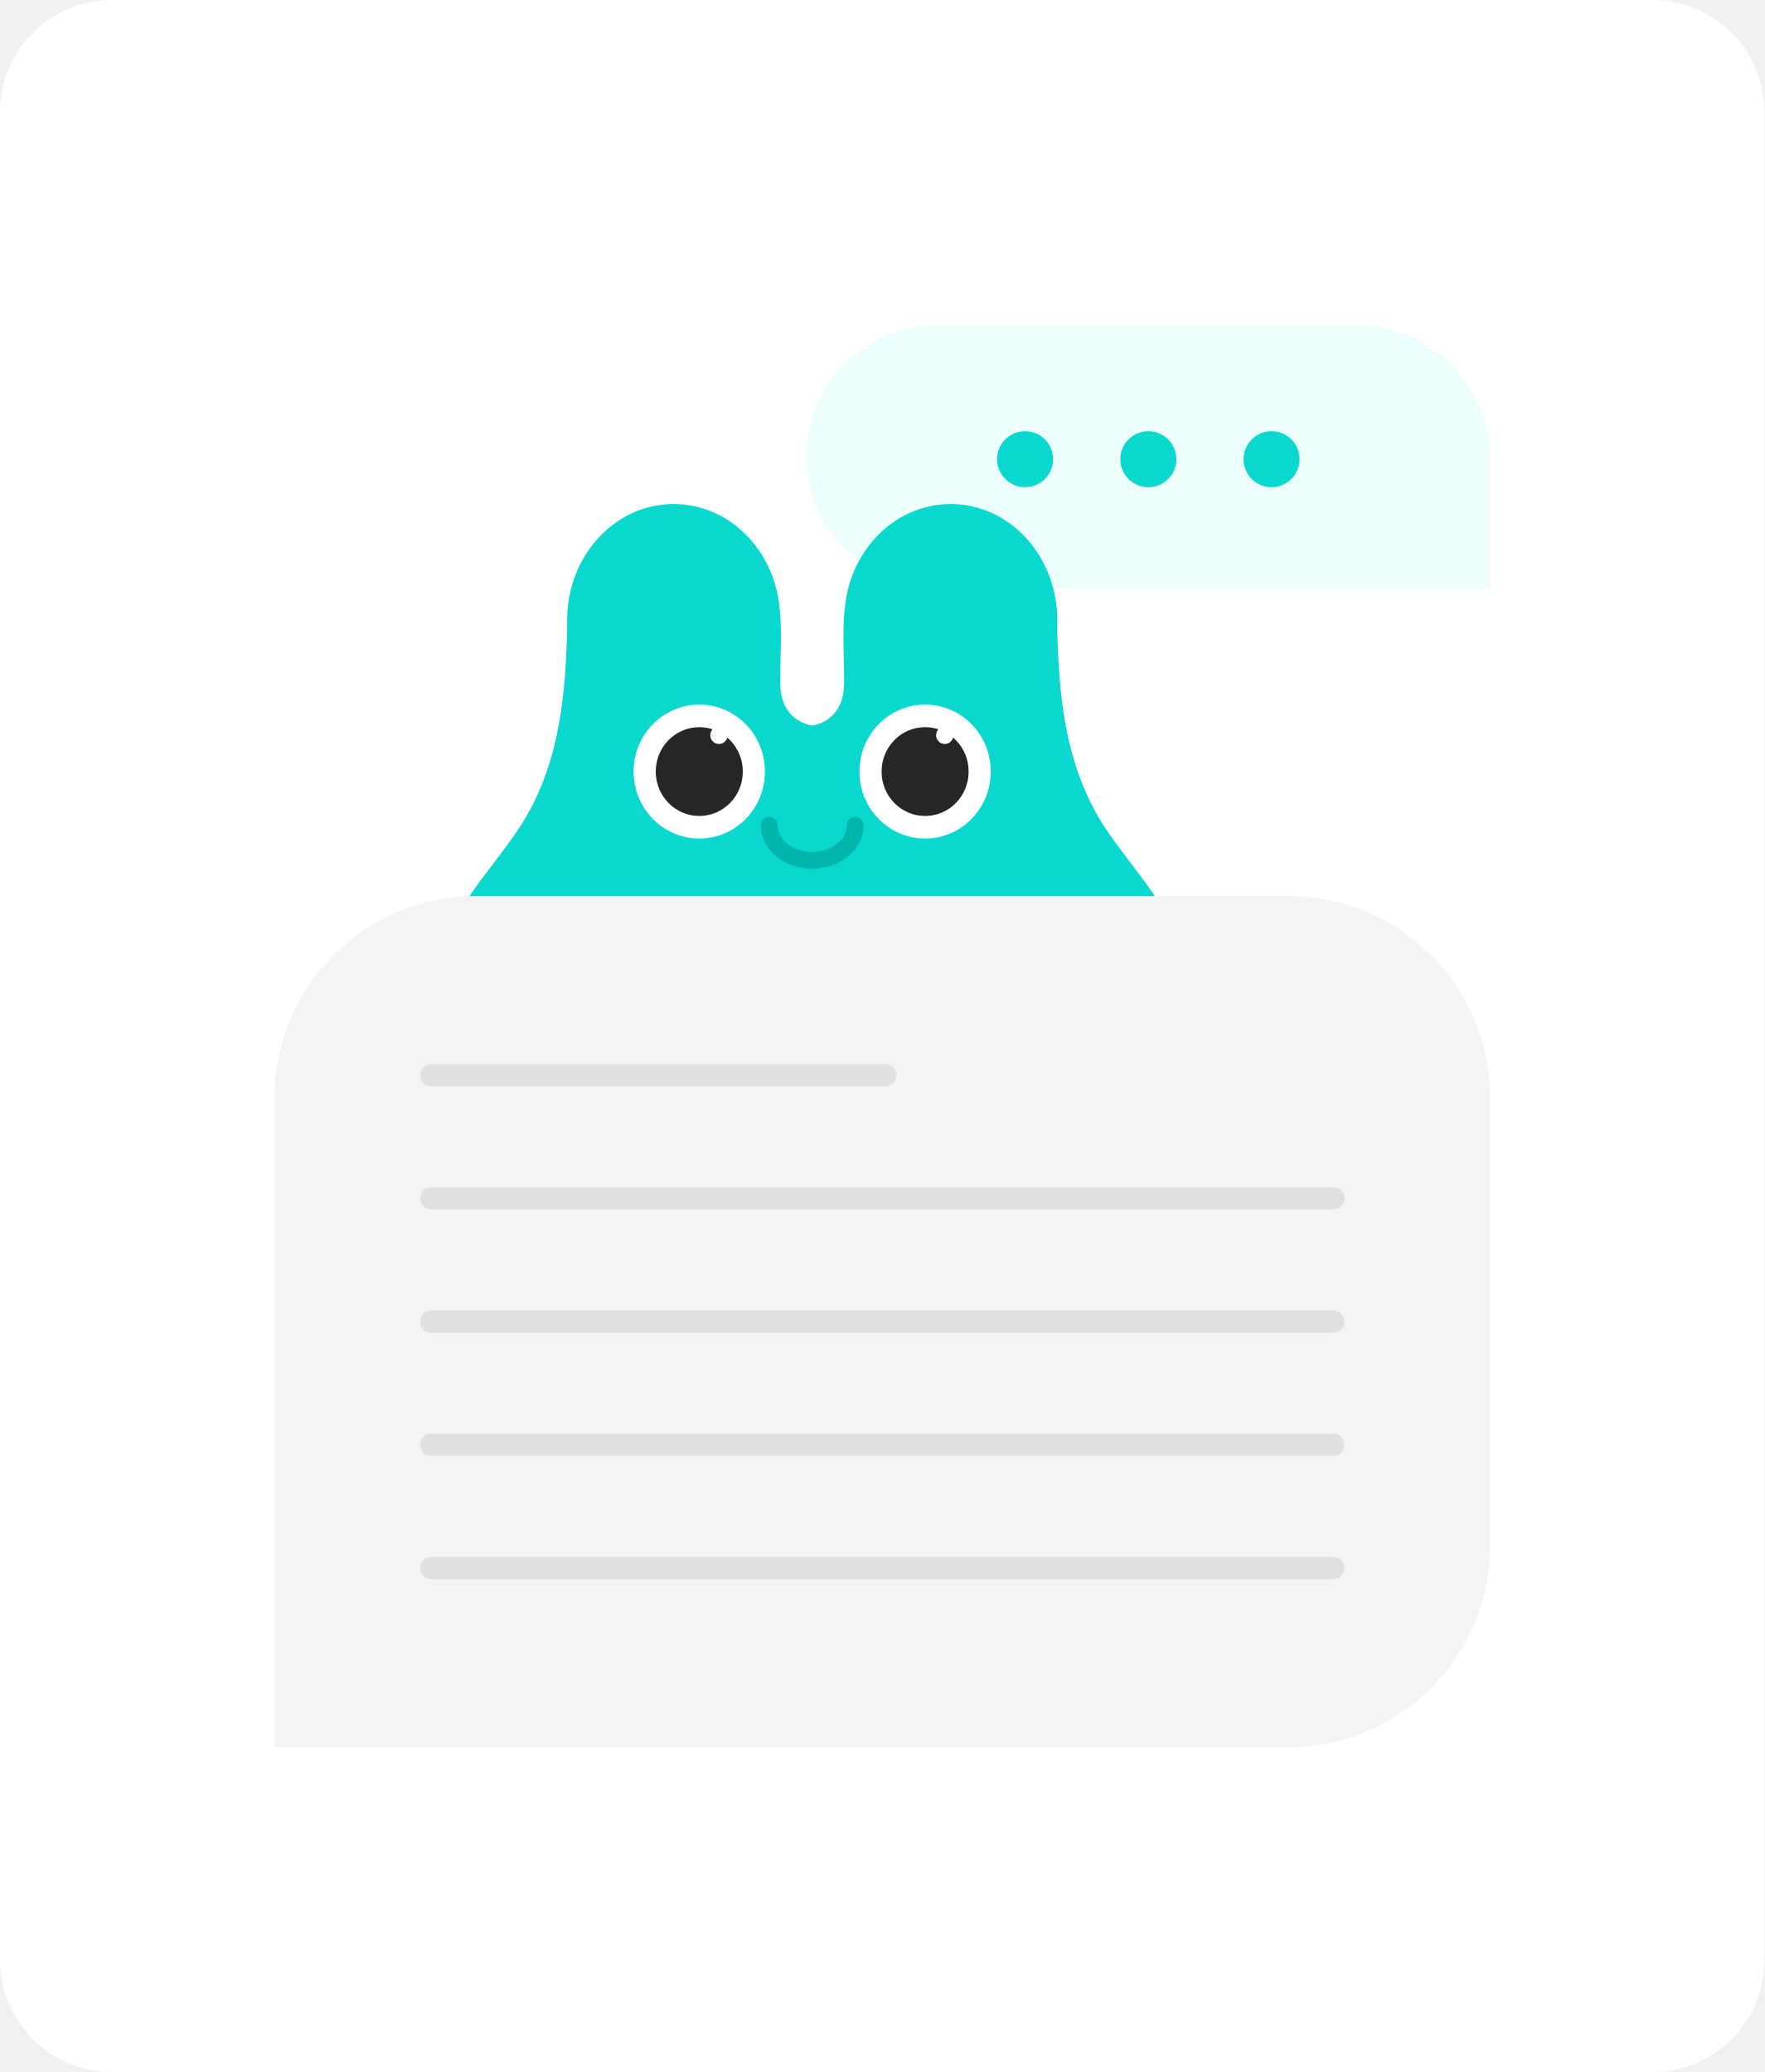
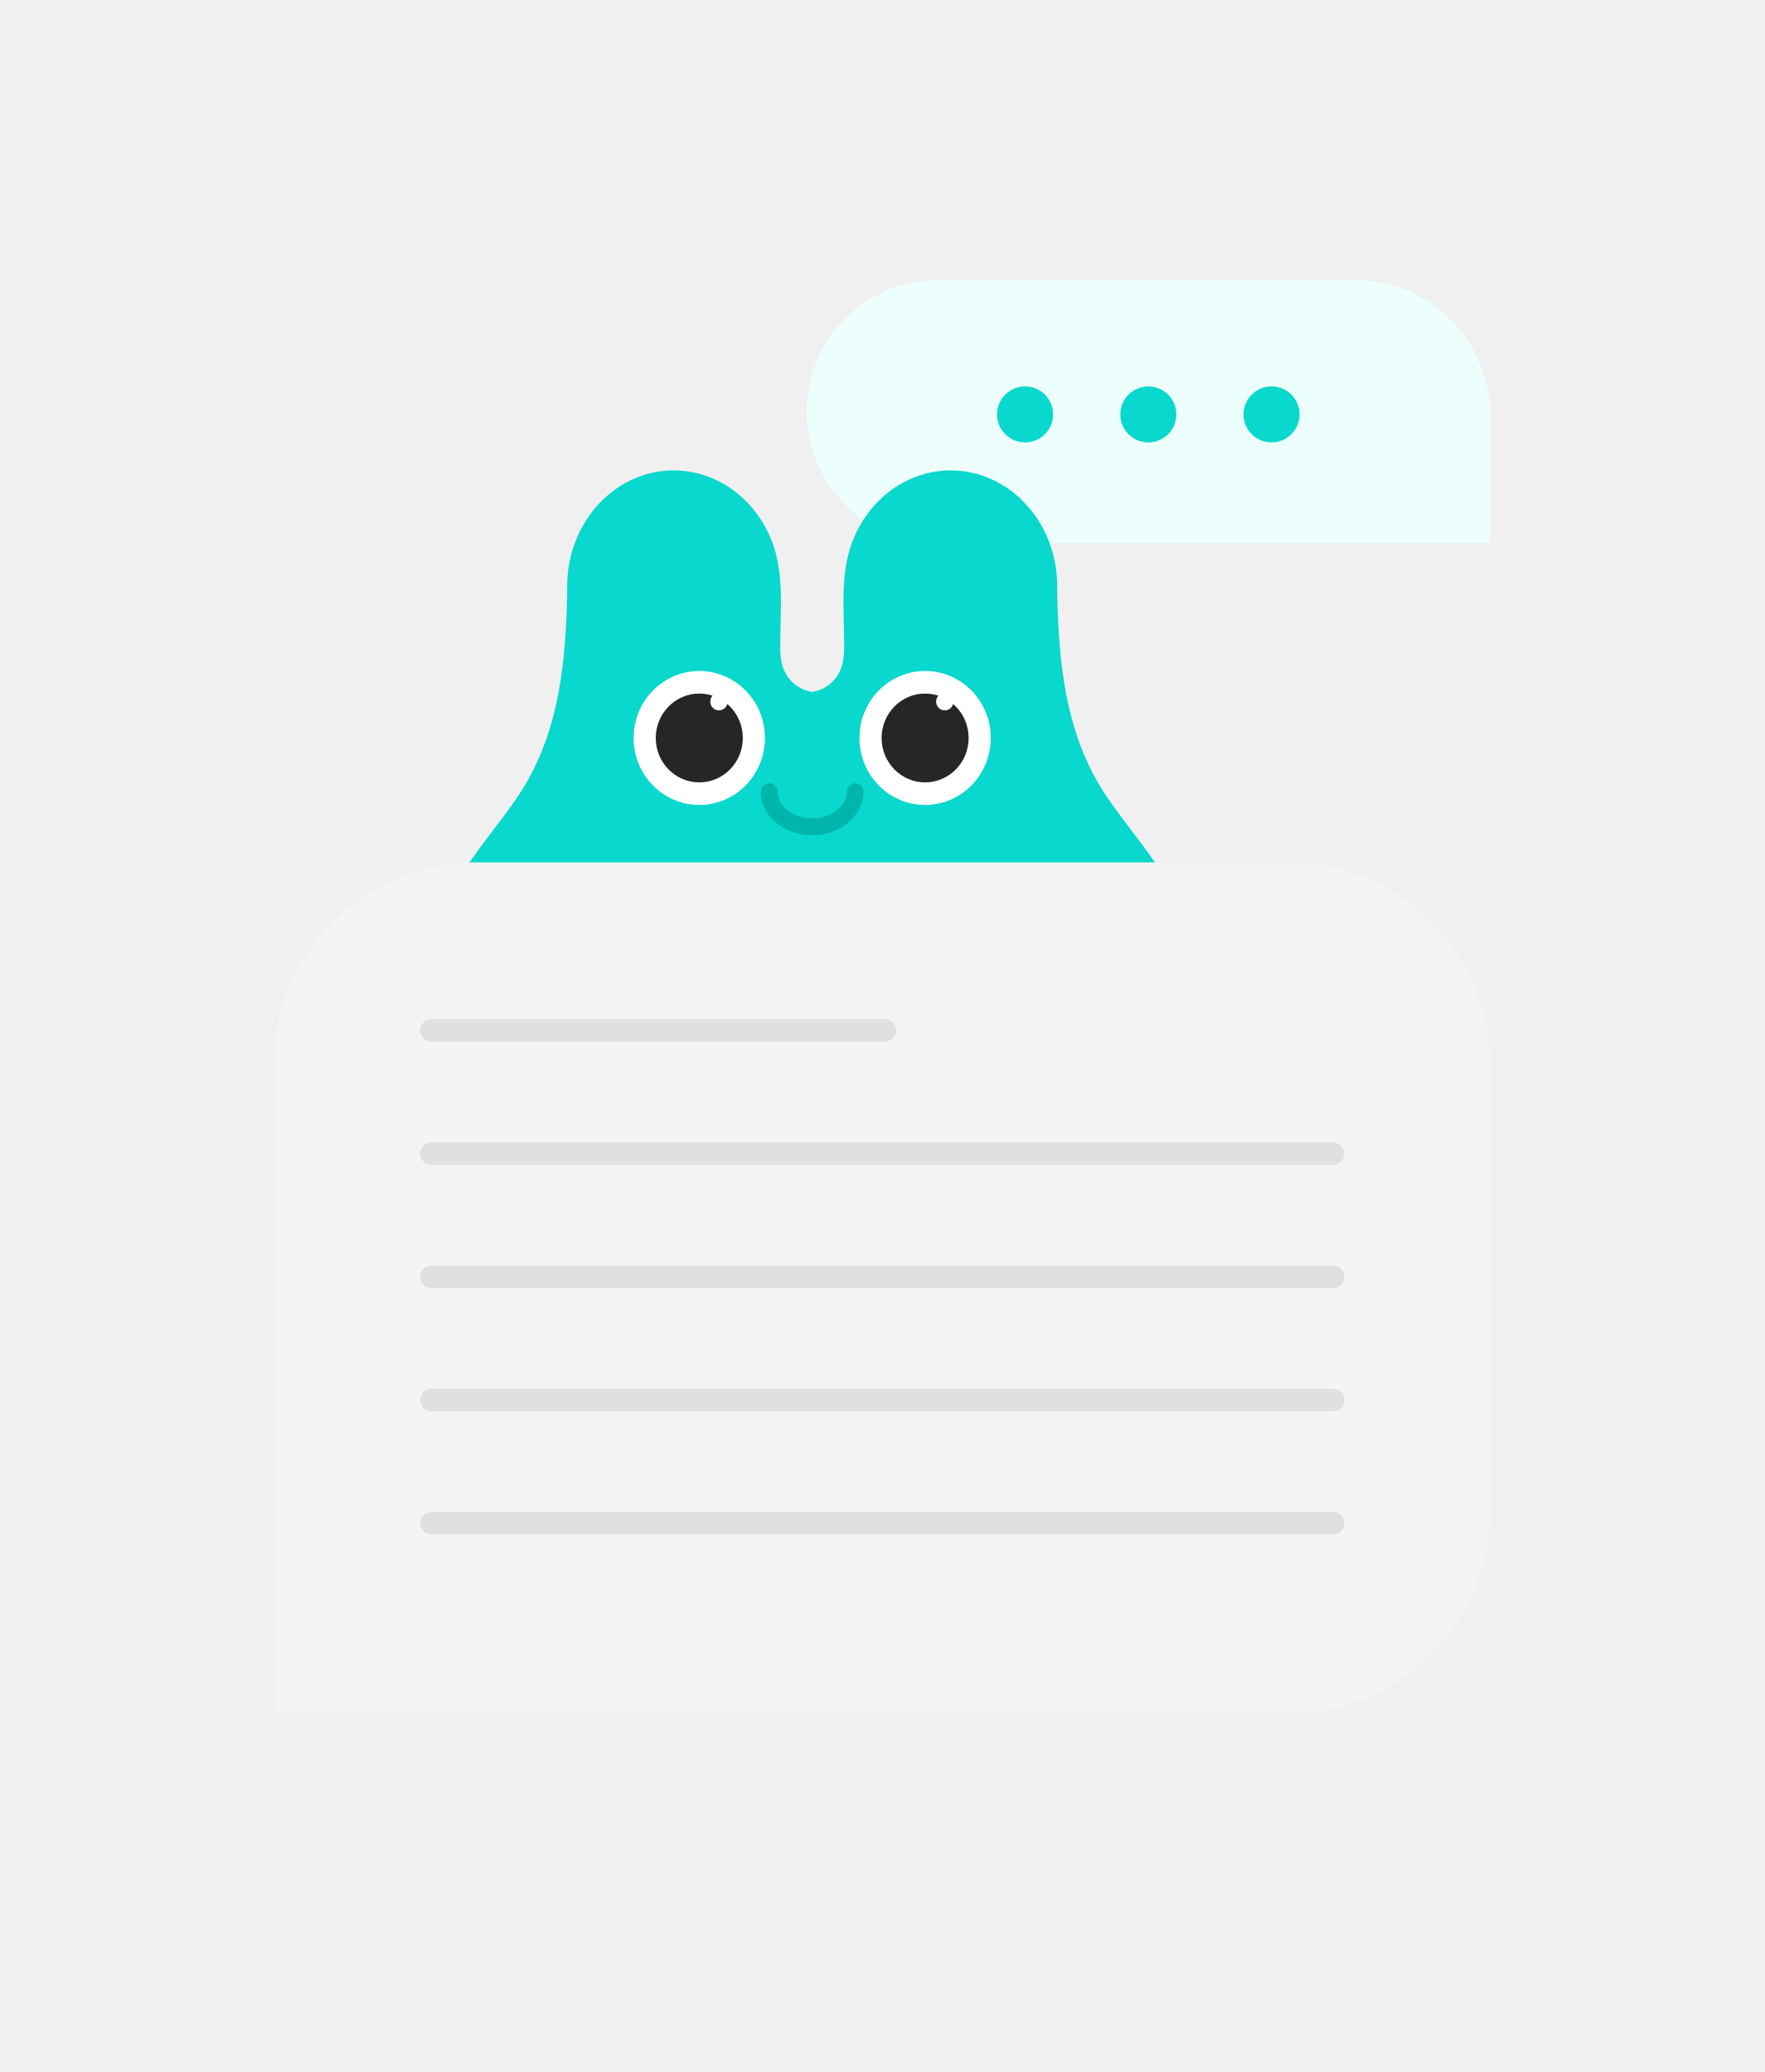
<svg xmlns="http://www.w3.org/2000/svg" width="315" height="370" viewBox="0 0 315 370" fill="none">
-   <rect width="315" height="370" rx="20" fill="white" />
-   <path d="M144 81.5C144 68.521 154.521 58 167.5 58H242C255.255 58 266 68.745 266 82V105H167.5C154.521 105 144 94.479 144 81.5Z" fill="#ECFFFD" />
-   <circle cx="183" cy="82" r="5" fill="#08D8CD" />
-   <circle cx="205" cy="82" r="5" fill="#08D8CD" />
-   <circle cx="227" cy="82" r="5" fill="#08D8CD" />
-   <path d="M127.437 198.65H115.855L119.716 222.16C120.49 227.25 123.001 230 127.05 230C131.1 230 133.611 227.26 134.385 222.16L138.246 198.65H127.437Z" fill="#00B5AB" />
-   <path d="M172.23 198.65H160.647L164.508 222.16C165.282 227.25 167.793 230 171.843 230C175.892 230 178.403 227.26 179.177 222.16L183.038 198.65H172.23Z" fill="#00B5AB" />
-   <path d="M211.99 175.09C211.99 164.11 201.092 154.58 196.02 145.78C190.165 135.61 189.023 124.32 188.735 112.2V110.68C188.735 99.26 180.22 90 169.719 90C166.791 90 163.893 90.74 161.302 92.13C157.044 94.42 153.789 98.36 152.092 102.91C149.948 108.66 150.702 115.2 150.702 121.22C150.702 123.34 150.543 125.27 149.233 127.03C148.191 128.42 146.662 129.29 144.995 129.56C143.328 129.29 141.789 128.41 140.757 127.03C139.437 125.28 139.278 123.35 139.288 121.22C139.288 115.2 140.042 108.66 137.899 102.91C136.201 98.36 132.946 94.41 128.688 92.13C126.097 90.74 123.199 90 120.271 90C109.771 90 101.255 99.26 101.255 110.68V112.2C100.967 124.32 99.826 135.61 93.97 145.78C88.898 154.58 78 164.11 78 175.09C78 187.74 89.424 196.52 99.607 201.49C121.552 212.21 147.407 213.45 170.949 208.12C185.956 204.72 208.089 196.71 211.603 179.06C211.861 177.75 212 176.42 212 175.09H211.99Z" fill="#08D8CD" />
-   <path d="M152.667 147.38C152.667 150.84 149.233 153.64 144.995 153.64C140.757 153.64 137.323 150.84 137.323 147.38" stroke="#00B5AB" stroke-width="3" stroke-linecap="round" stroke-linejoin="round" />
-   <path d="M124.837 149.74C131.311 149.74 136.559 144.385 136.559 137.78C136.559 131.175 131.311 125.82 124.837 125.82C118.363 125.82 113.115 131.175 113.115 137.78C113.115 144.385 118.363 149.74 124.837 149.74Z" fill="white" />
-   <path d="M124.837 145.71C129.129 145.71 132.609 142.16 132.609 137.78C132.609 133.4 129.129 129.85 124.837 129.85C120.545 129.85 117.066 133.4 117.066 137.78C117.066 142.16 120.545 145.71 124.837 145.71Z" fill="#262626" />
-   <path d="M128.351 132.86C129.206 132.86 129.899 132.153 129.899 131.28C129.899 130.407 129.206 129.7 128.351 129.7C127.496 129.7 126.802 130.407 126.802 131.28C126.802 132.153 127.496 132.86 128.351 132.86Z" fill="white" />
-   <path d="M165.153 149.74C171.627 149.74 176.875 144.385 176.875 137.78C176.875 131.175 171.627 125.82 165.153 125.82C158.679 125.82 153.431 131.175 153.431 137.78C153.431 144.385 158.679 149.74 165.153 149.74Z" fill="white" />
-   <path d="M165.153 145.71C169.445 145.71 172.924 142.16 172.924 137.78C172.924 133.4 169.445 129.85 165.153 129.85C160.861 129.85 157.382 133.4 157.382 137.78C157.382 142.16 160.861 145.71 165.153 145.71Z" fill="#262626" />
-   <path d="M168.667 132.86C169.522 132.86 170.215 132.153 170.215 131.28C170.215 130.407 169.522 129.7 168.667 129.7C167.812 129.7 167.118 130.407 167.118 131.28C167.118 132.153 167.812 132.86 168.667 132.86Z" fill="white" />
-   <path d="M174.245 200.07C149.829 207.16 122.584 207.49 98.853 197.6C92.61 195 85.881 191.14 81.077 185.85C85.136 192.88 92.719 198.09 99.716 201.51C121.661 212.23 147.516 213.47 171.059 208.14C186.066 204.74 208.199 196.72 211.712 179.07C211.901 178.11 211.95 177.14 212 176.16C204.655 189.05 187.038 196.35 174.255 200.06L174.245 200.07Z" fill="#00B5AB" />
-   <path d="M266 196C266 176.118 249.882 160 230 160H85C65.118 160 49 176.118 49 196V312H230C249.882 312 266 295.882 266 276V196Z" fill="#F4F4F4" />
-   <path d="M77 192H158" stroke="#E0E0E0" stroke-width="4" stroke-linecap="round" />
-   <path d="M77 214H238" stroke="#E0E0E0" stroke-width="4" stroke-linecap="round" />
-   <path d="M77 236H238" stroke="#E0E0E0" stroke-width="4" stroke-linecap="round" />
-   <path d="M77 258H238" stroke="#E0E0E0" stroke-width="4" stroke-linecap="round" />
-   <path d="M77 280H238" stroke="#E0E0E0" stroke-width="4" stroke-linecap="round" />
+   <path d="M144 73.5C144 60.521 154.521 50 167.5 50H242C255.255 50 266 60.745 266 74V97H167.5C154.521 97 144 86.479 144 73.5Z" fill="#ECFFFD" />
+   <circle cx="183" cy="74" r="5" fill="#08D8CD" />
+   <circle cx="205" cy="74" r="5" fill="#08D8CD" />
+   <circle cx="227" cy="74" r="5" fill="#08D8CD" />
+   <path d="M127.437 192.65H115.855L119.716 216.16C120.49 221.25 123.001 224 127.05 224C131.1 224 133.611 221.26 134.385 216.16L138.246 192.65H127.437Z" fill="#00B5AB" />
+   <path d="M172.23 192.65H160.647L164.508 216.16C165.282 221.25 167.793 224 171.843 224C175.892 224 178.403 221.26 179.177 216.16L183.038 192.65H172.23Z" fill="#00B5AB" />
+   <path d="M211.99 169.09C211.99 158.11 201.092 148.58 196.02 139.78C190.165 129.61 189.023 118.32 188.735 106.2V104.68C188.735 93.26 180.22 84 169.719 84C166.791 84 163.893 84.74 161.302 86.13C157.044 88.42 153.789 92.36 152.092 96.91C149.948 102.66 150.702 109.2 150.702 115.22C150.702 117.34 150.543 119.27 149.233 121.03C148.191 122.42 146.662 123.29 144.995 123.56C143.328 123.29 141.789 122.41 140.757 121.03C139.437 119.28 139.278 117.35 139.288 115.22C139.288 109.2 140.042 102.66 137.899 96.91C136.201 92.36 132.946 88.41 128.688 86.13C126.097 84.74 123.199 84 120.271 84C109.771 84 101.255 93.26 101.255 104.68V106.2C100.967 118.32 99.826 129.61 93.97 139.78C88.898 148.58 78 158.11 78 169.09C78 181.74 89.424 190.52 99.607 195.49C121.552 206.21 147.407 207.45 170.949 202.12C185.956 198.72 208.089 190.71 211.603 173.06C211.861 171.75 212 170.42 212 169.09H211.99Z" fill="#08D8CD" />
+   <path d="M152.667 141.38C152.667 144.84 149.233 147.64 144.995 147.64C140.757 147.64 137.323 144.84 137.323 141.38" stroke="#00B5AB" stroke-width="3" stroke-linecap="round" stroke-linejoin="round" />
+   <path d="M124.837 143.74C131.311 143.74 136.559 138.385 136.559 131.78C136.559 125.175 131.311 119.82 124.837 119.82C118.363 119.82 113.115 125.175 113.115 131.78C113.115 138.385 118.363 143.74 124.837 143.74Z" fill="white" />
+   <path d="M124.837 139.71C129.129 139.71 132.609 136.16 132.609 131.78C132.609 127.4 129.129 123.85 124.837 123.85C120.545 123.85 117.066 127.4 117.066 131.78C117.066 136.16 120.545 139.71 124.837 139.71Z" fill="#262626" />
+   <path d="M128.351 126.86C129.206 126.86 129.899 126.153 129.899 125.28C129.899 124.407 129.206 123.7 128.351 123.7C127.496 123.7 126.802 124.407 126.802 125.28C126.802 126.153 127.496 126.86 128.351 126.86Z" fill="white" />
+   <path d="M165.153 143.74C171.627 143.74 176.875 138.385 176.875 131.78C176.875 125.175 171.627 119.82 165.153 119.82C158.679 119.82 153.431 125.175 153.431 131.78C153.431 138.385 158.679 143.74 165.153 143.74Z" fill="white" />
+   <path d="M165.153 139.71C169.445 139.71 172.924 136.16 172.924 131.78C172.924 127.4 169.445 123.85 165.153 123.85C160.861 123.85 157.382 127.4 157.382 131.78C157.382 136.16 160.861 139.71 165.153 139.71Z" fill="#262626" />
+   <path d="M168.667 126.86C169.522 126.86 170.215 126.153 170.215 125.28C170.215 124.407 169.522 123.7 168.667 123.7C167.812 123.7 167.118 124.407 167.118 125.28C167.118 126.153 167.812 126.86 168.667 126.86Z" fill="white" />
+   <path d="M174.245 194.07C149.829 201.16 122.584 201.49 98.853 191.6C92.61 189 85.881 185.14 81.077 179.85C85.136 186.88 92.719 192.09 99.716 195.51C121.661 206.23 147.516 207.47 171.059 202.14C186.066 198.74 208.199 190.72 211.712 173.07C211.901 172.11 211.95 171.14 212 170.16C204.655 183.05 187.038 190.35 174.255 194.06L174.245 194.07Z" fill="#00B5AB" />
+   <path d="M266 190C266 170.118 249.882 154 230 154H85C65.118 154 49 170.118 49 190V306H230C249.882 306 266 289.882 266 270V190Z" fill="#F4F4F4" />
+   <path d="M77 184H158" stroke="#E0E0E0" stroke-width="4" stroke-linecap="round" />
+   <path d="M77 206H238" stroke="#E0E0E0" stroke-width="4" stroke-linecap="round" />
+   <path d="M77 228H238" stroke="#E0E0E0" stroke-width="4" stroke-linecap="round" />
+   <path d="M77 250H238" stroke="#E0E0E0" stroke-width="4" stroke-linecap="round" />
+   <path d="M77 272H238" stroke="#E0E0E0" stroke-width="4" stroke-linecap="round" />
</svg>
